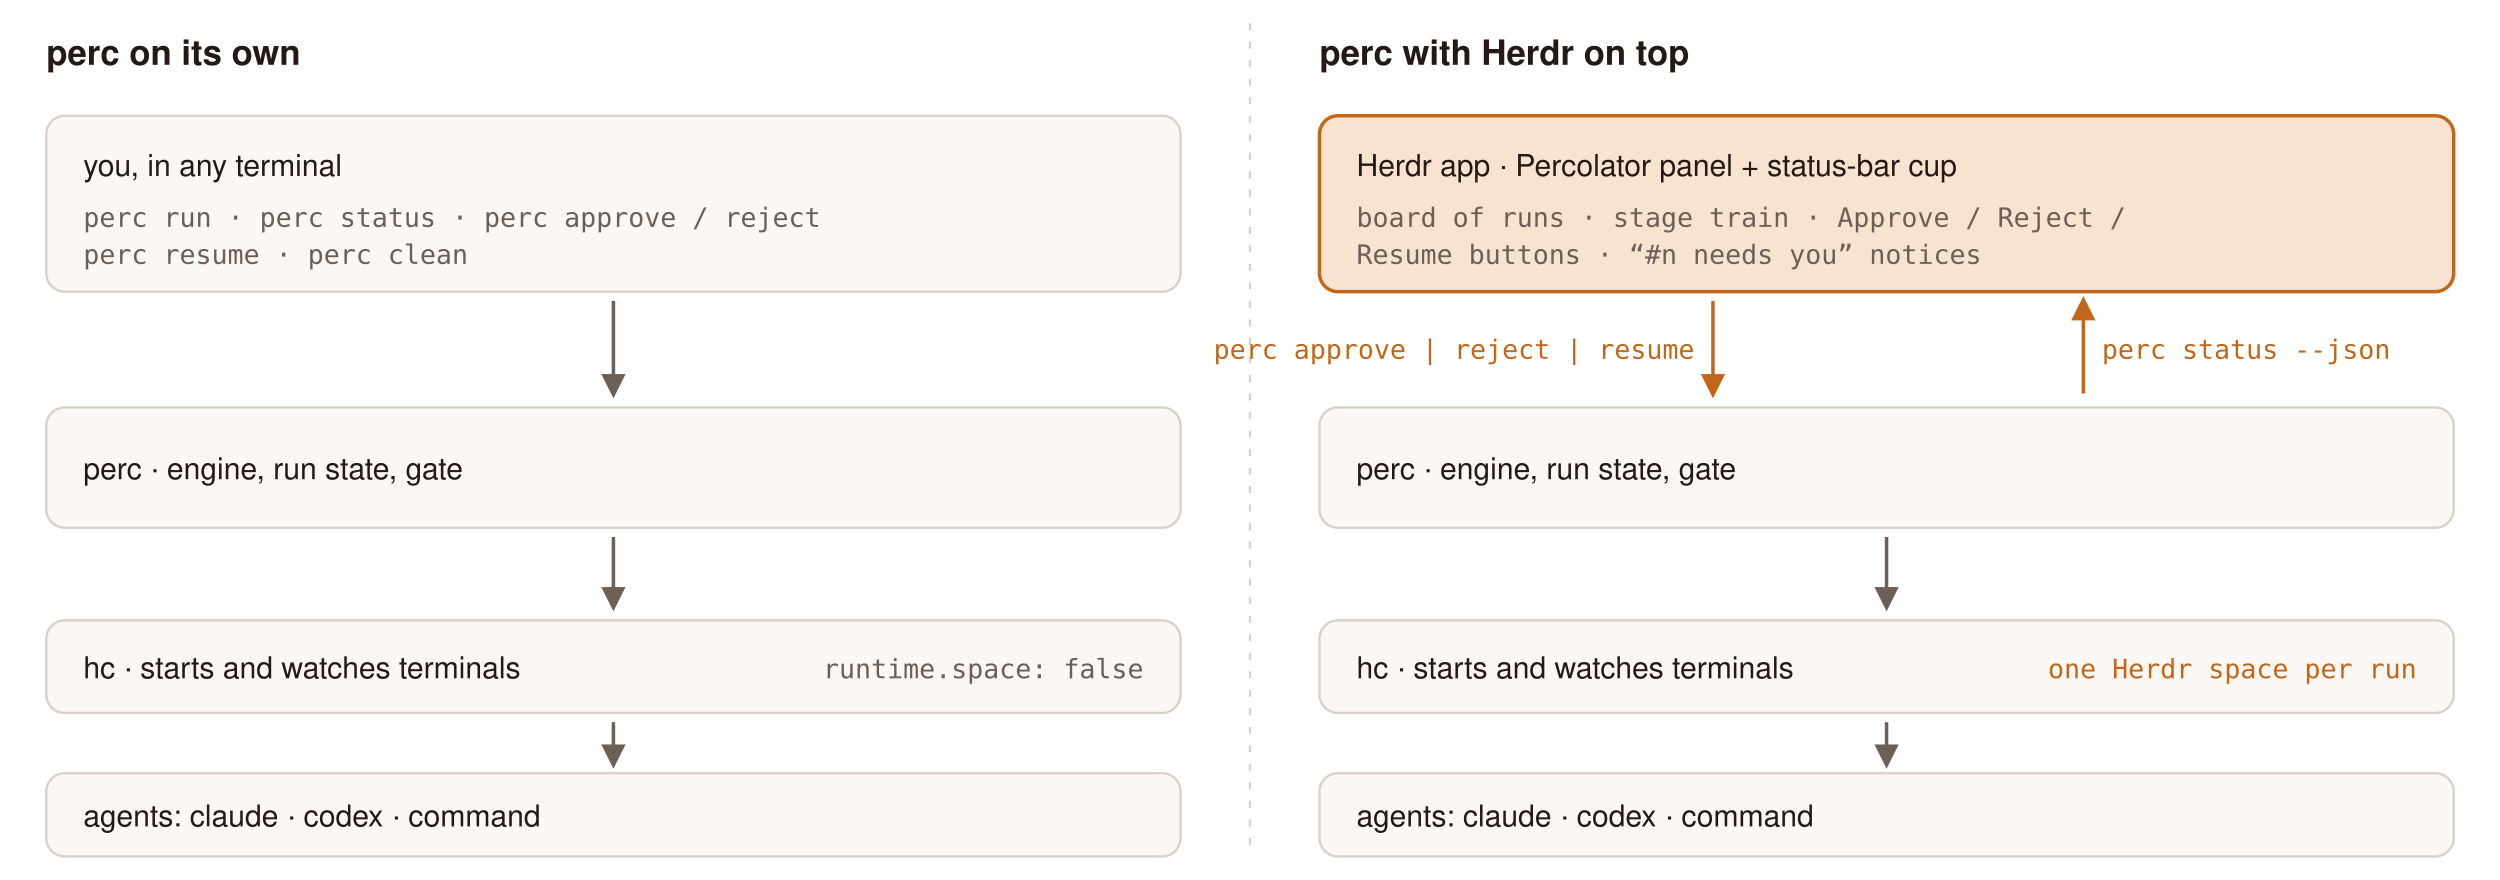
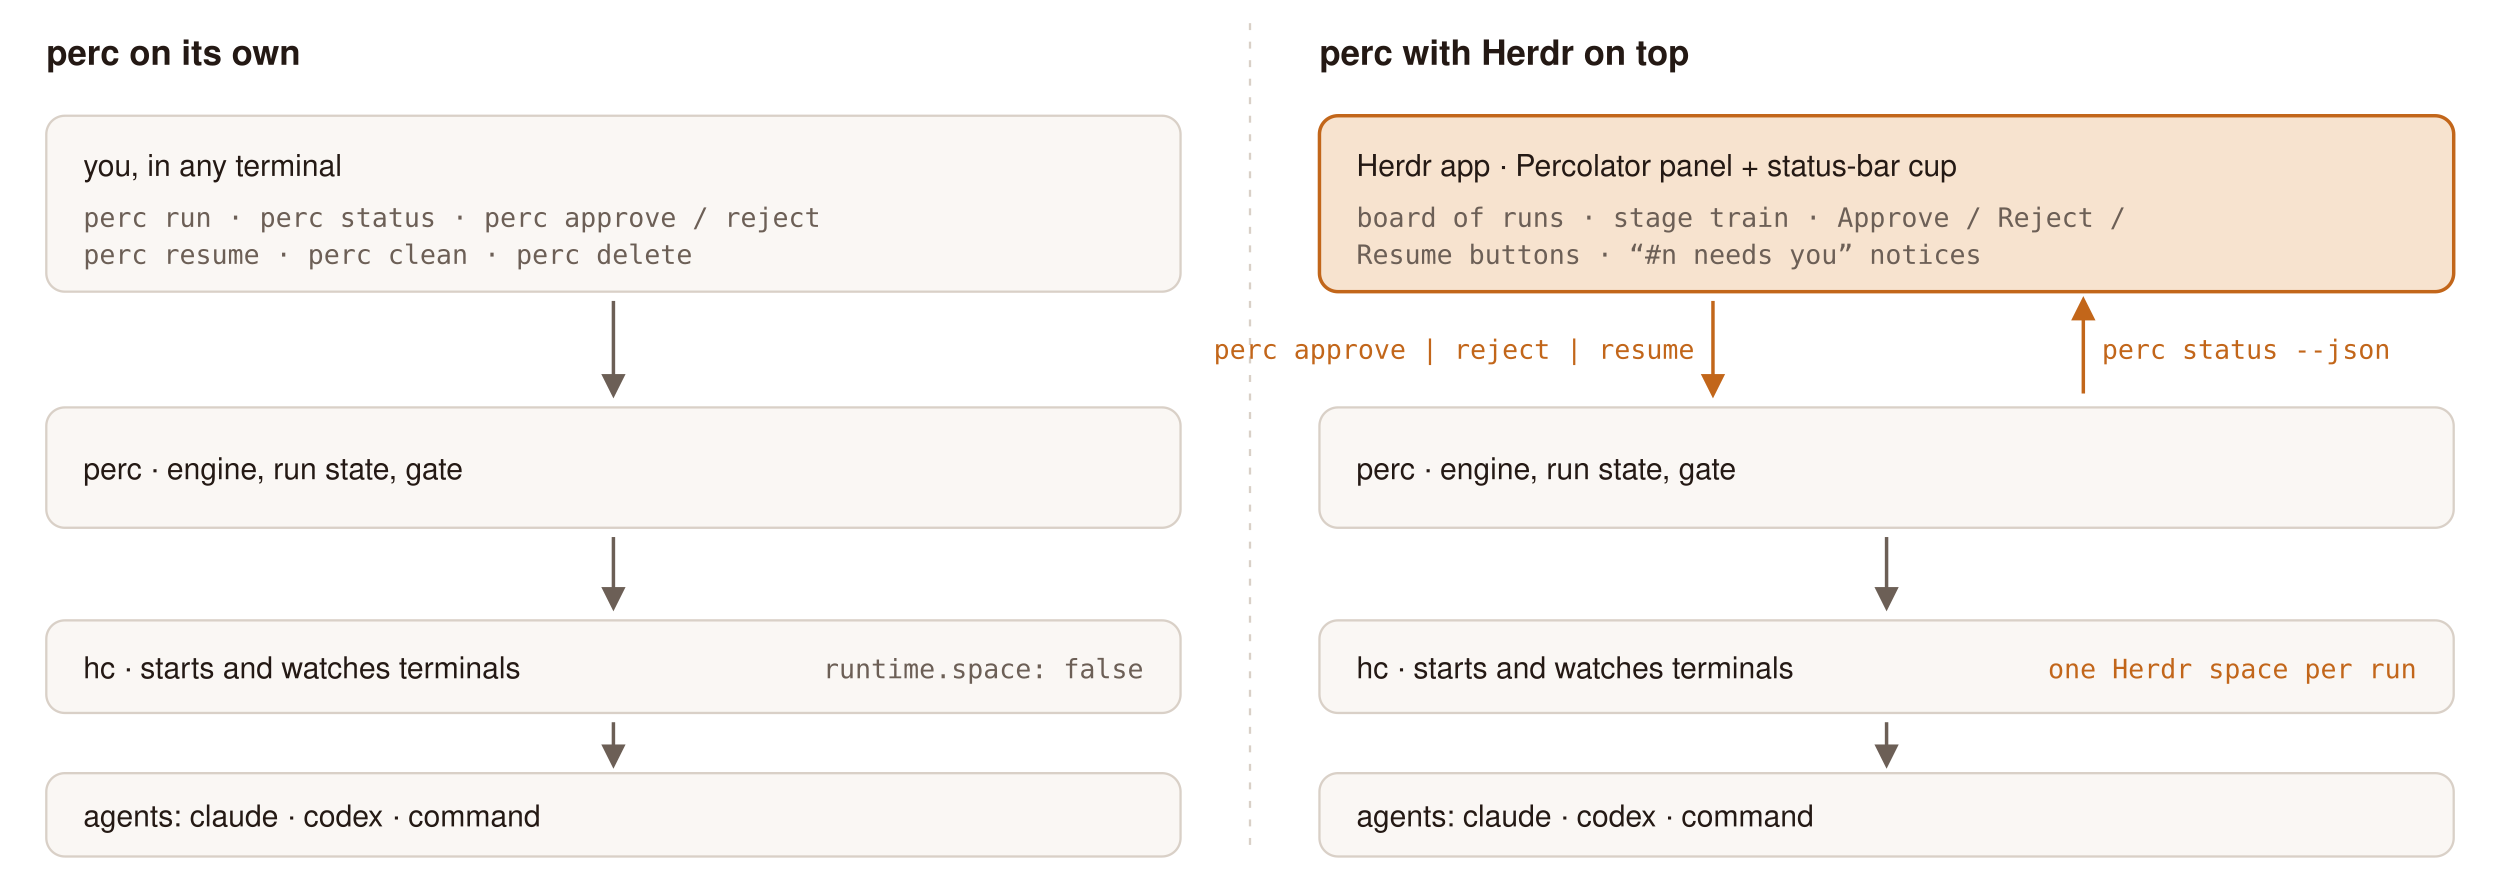
<svg xmlns="http://www.w3.org/2000/svg" viewBox="0 0 1080 380" width="1080" height="380" role="img" aria-label="Two setups side by side. On its own you drive perc from a terminal. With Herdr, the panel and cup read perc status --json and run perc approve, reject and resume for you; perc, hc and the agents are the same in both.">
  <style>
.ink{fill:#241914}.mut{fill:#6c5f56}.acc{fill:#c2661a}.wait{fill:#d94a33}.pass{fill:#3f74d8}.surf{fill:#faf7f4}
.s-line{stroke:#d9d0c7}.s-mut{stroke:#6c5f56}.s-acc{stroke:#c2661a}.s-wait{stroke:#d94a33}.s-ink{stroke:#241914}.s-pass{stroke:#3f74d8}
.box{fill:#faf7f4;stroke:#d9d0c7}.box-acc{fill:#f7e3cf;stroke:#c2661a}
.t12{font:600 12px -apple-system, 'Segoe UI', Helvetica, Arial, sans-serif;letter-spacing:.06em}.t13{font:500 13px -apple-system, 'Segoe UI', Helvetica, Arial, sans-serif}.hd{font:700 15px -apple-system, 'Segoe UI', Helvetica, Arial, sans-serif}.tm{font:11.5px ui-monospace, SFMono-Regular, 'Cascadia Code', Consolas, monospace}
</style>
  <defs>
    <marker id="am" viewBox="0 0 10 10" refX="8" refY="5" markerWidth="7" markerHeight="7" orient="auto-start-reverse">
      <path d="M0 0L10 5L0 10z" class="mut" />
    </marker>
    <marker id="aa" viewBox="0 0 10 10" refX="8" refY="5" markerWidth="7" markerHeight="7" orient="auto-start-reverse">
      <path d="M0 0L10 5L0 10z" class="acc" />
    </marker>
    <marker id="aw" viewBox="0 0 10 10" refX="8" refY="5" markerWidth="7" markerHeight="7" orient="auto-start-reverse">
      <path d="M0 0L10 5L0 10z" class="wait" />
    </marker>
  </defs>
  <text x="20" y="28" class="hd ink">perc on its own</text>
  <text x="570" y="28" class="hd ink">perc with Herdr on top</text>
  <line x1="540" y1="10" x2="540" y2="370" class="s-line" stroke-dasharray="3 5" />
  <rect x="20" y="50" width="490" height="76" rx="8" class="box" />
  <text x="36" y="76" class="t13 ink">you, in any terminal</text>
  <text x="36" y="98" class="tm mut">perc run · perc status · perc approve / reject</text>
-   <text x="36" y="114" class="tm mut">perc resume · perc clean</text>
+   <text x="36" y="114" class="tm mut">perc resume · perc clean · perc delete</text>
  <line x1="265" y1="130" x2="265" y2="170" class="s-mut" stroke-width="1.5" marker-end="url(#am)" />
  <rect x="570" y="50" width="490" height="76" rx="8" class="box-acc" stroke-width="1.5" />
  <text x="586" y="76" class="t13 ink">Herdr app · Percolator panel + status-bar cup</text>
  <text x="586" y="98" class="tm mut">board of runs · stage train · Approve / Reject /</text>
  <text x="586" y="114" class="tm mut">Resume buttons · “#n needs you” notices</text>
  <line x1="740" y1="130" x2="740" y2="170" class="s-acc" stroke-width="1.5" marker-end="url(#aa)" />
  <text x="732" y="155" class="tm acc" text-anchor="end">perc approve | reject | resume</text>
  <line x1="900" y1="170" x2="900" y2="130" class="s-acc" stroke-width="1.5" marker-end="url(#aa)" />
  <text x="908" y="155" class="tm acc">perc status --json</text>
  <rect x="20" y="176" width="490" height="52" rx="8" class="box" />
  <text x="36" y="207" class="t13 ink">perc · engine, run state, gate</text>
  <line x1="265" y1="232" x2="265" y2="262" class="s-mut" stroke-width="1.5" marker-end="url(#am)" />
  <rect x="20" y="268" width="490" height="40" rx="8" class="box" />
  <text x="36" y="293" class="t13 ink">hc · starts and watches terminals</text>
  <line x1="265" y1="312" x2="265" y2="330" class="s-mut" stroke-width="1.5" marker-end="url(#am)" />
  <rect x="20" y="334" width="490" height="36" rx="8" class="box" />
  <text x="36" y="357" class="t13 ink">agents: claude · codex · command</text>
  <rect x="570" y="176" width="490" height="52" rx="8" class="box" />
  <text x="586" y="207" class="t13 ink">perc · engine, run state, gate</text>
  <line x1="815" y1="232" x2="815" y2="262" class="s-mut" stroke-width="1.5" marker-end="url(#am)" />
  <rect x="570" y="268" width="490" height="40" rx="8" class="box" />
  <text x="586" y="293" class="t13 ink">hc · starts and watches terminals</text>
  <line x1="815" y1="312" x2="815" y2="330" class="s-mut" stroke-width="1.5" marker-end="url(#am)" />
  <rect x="570" y="334" width="490" height="36" rx="8" class="box" />
  <text x="586" y="357" class="t13 ink">agents: claude · codex · command</text>
  <text x="494" y="293" class="tm mut" text-anchor="end">runtime.space: false</text>
  <text x="1044" y="293" class="tm acc" text-anchor="end">one Herdr space per run</text>
</svg>
